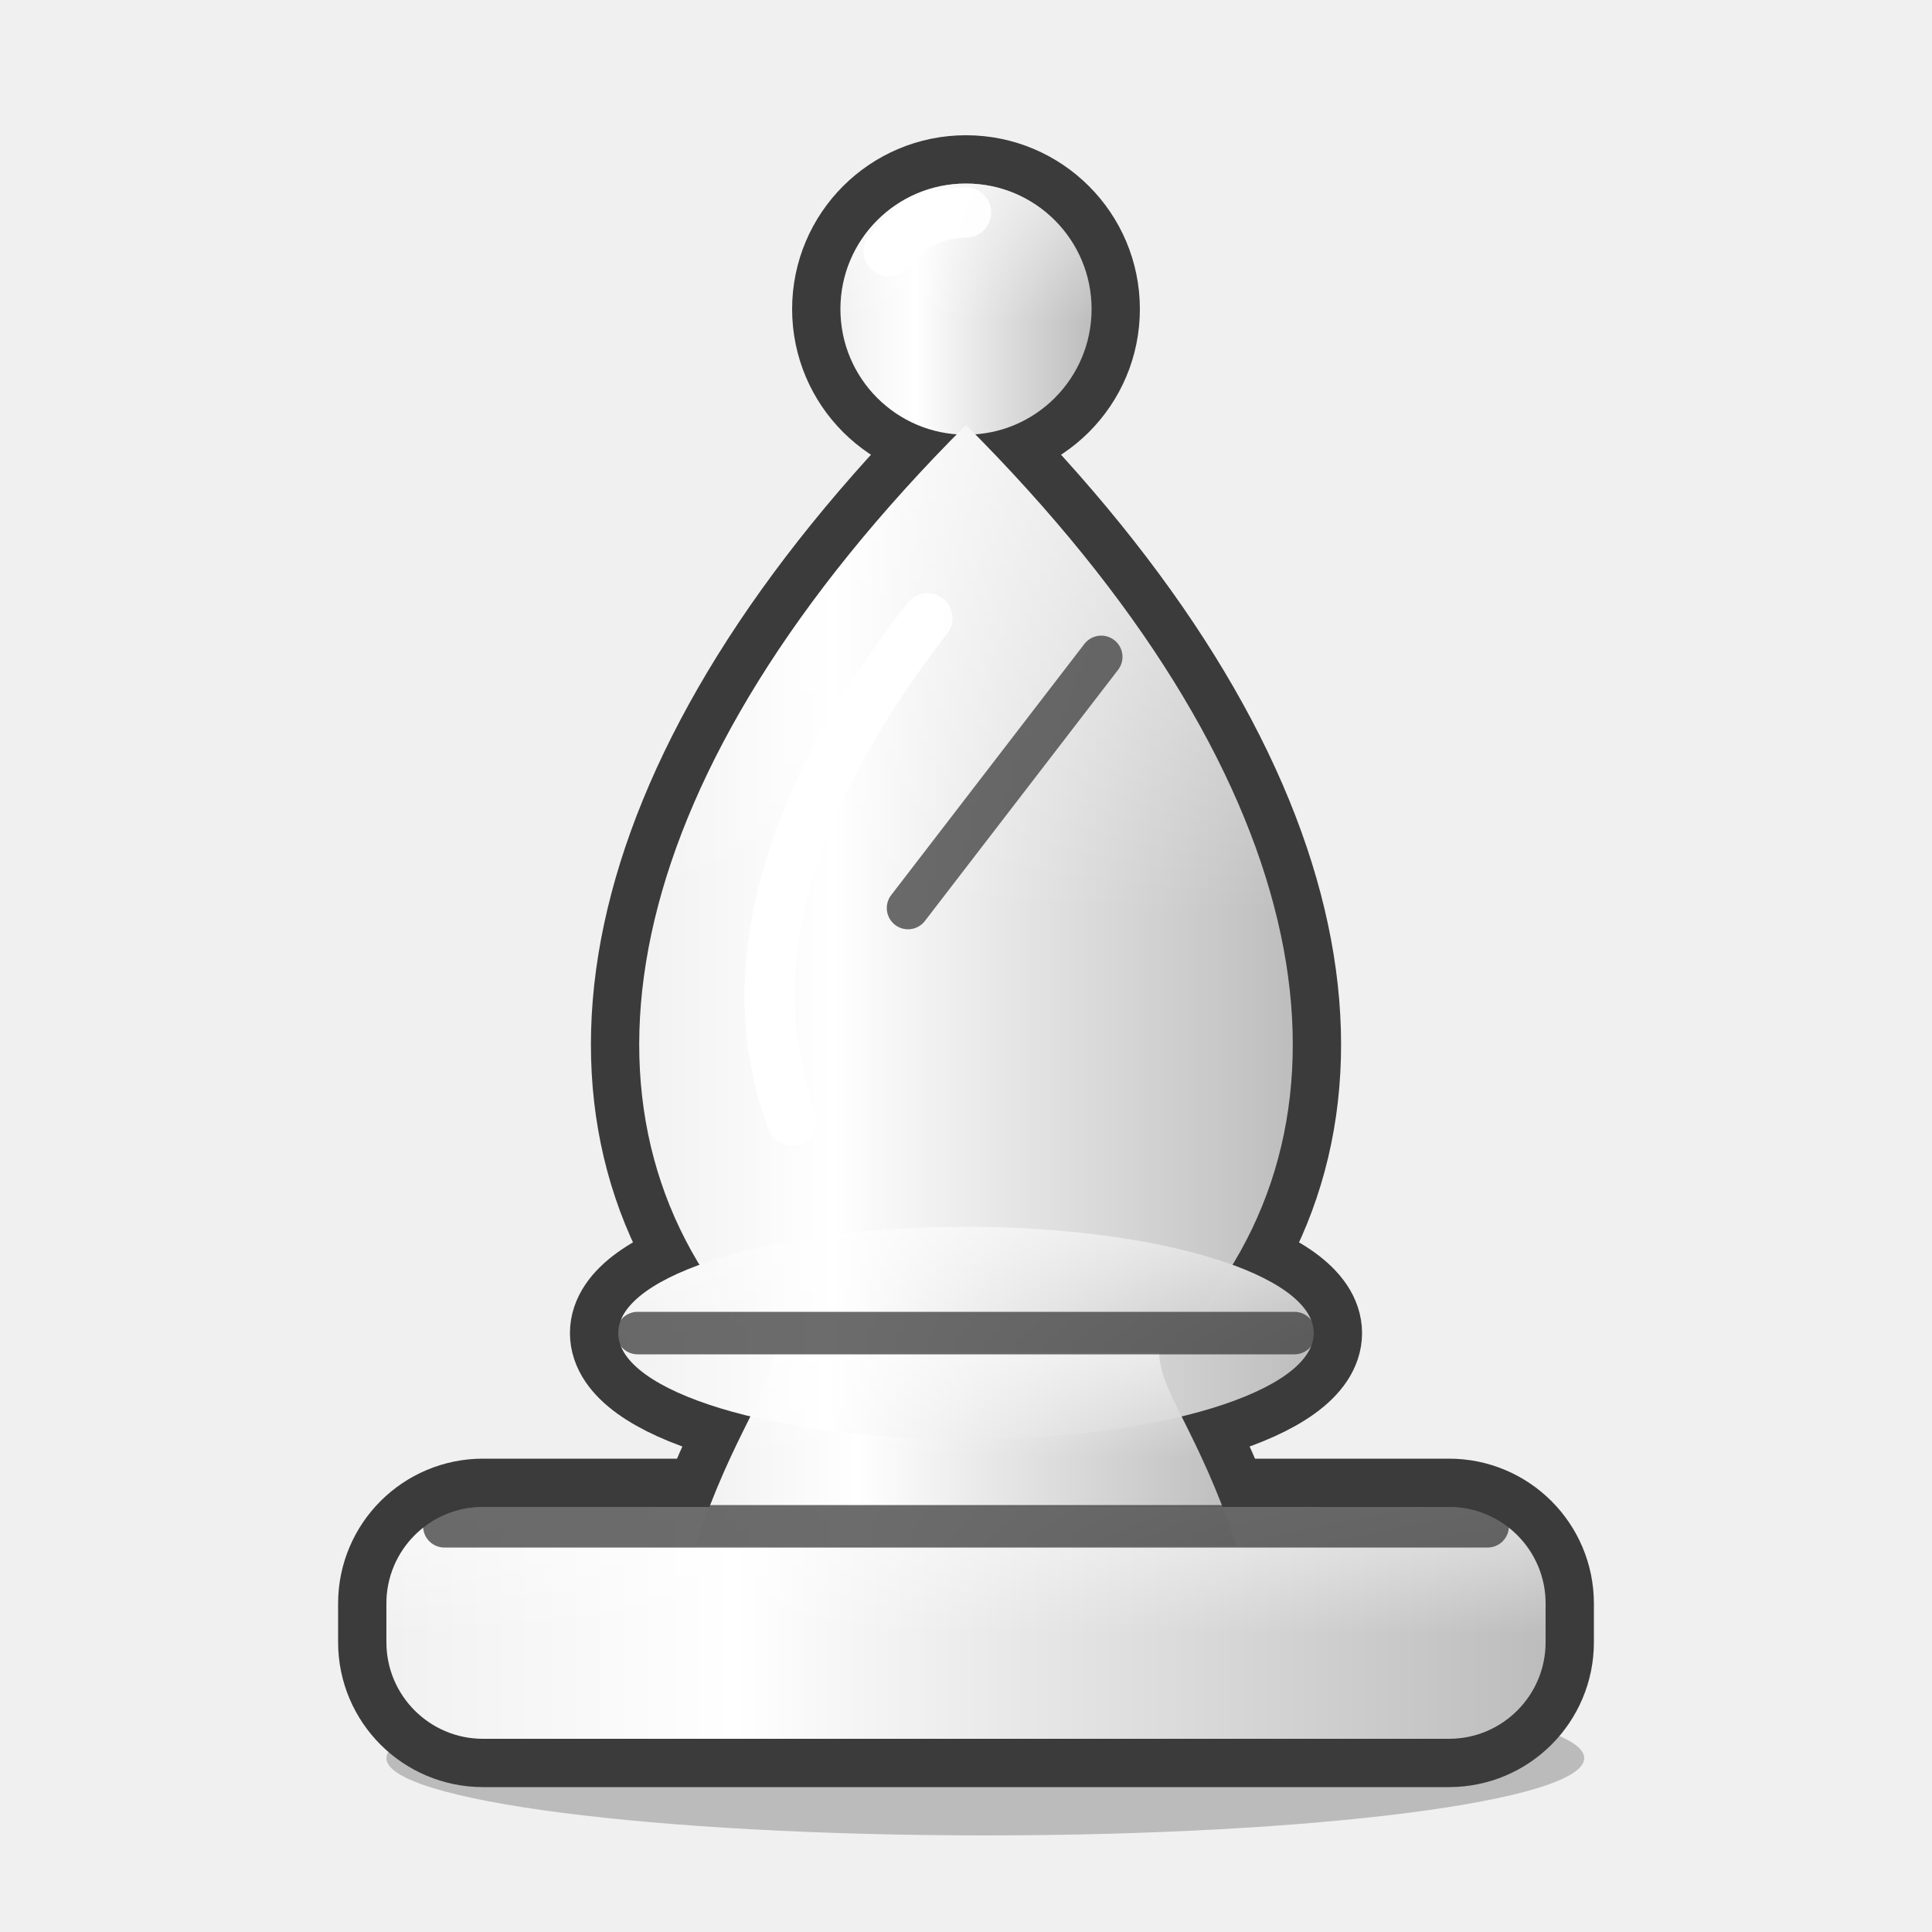
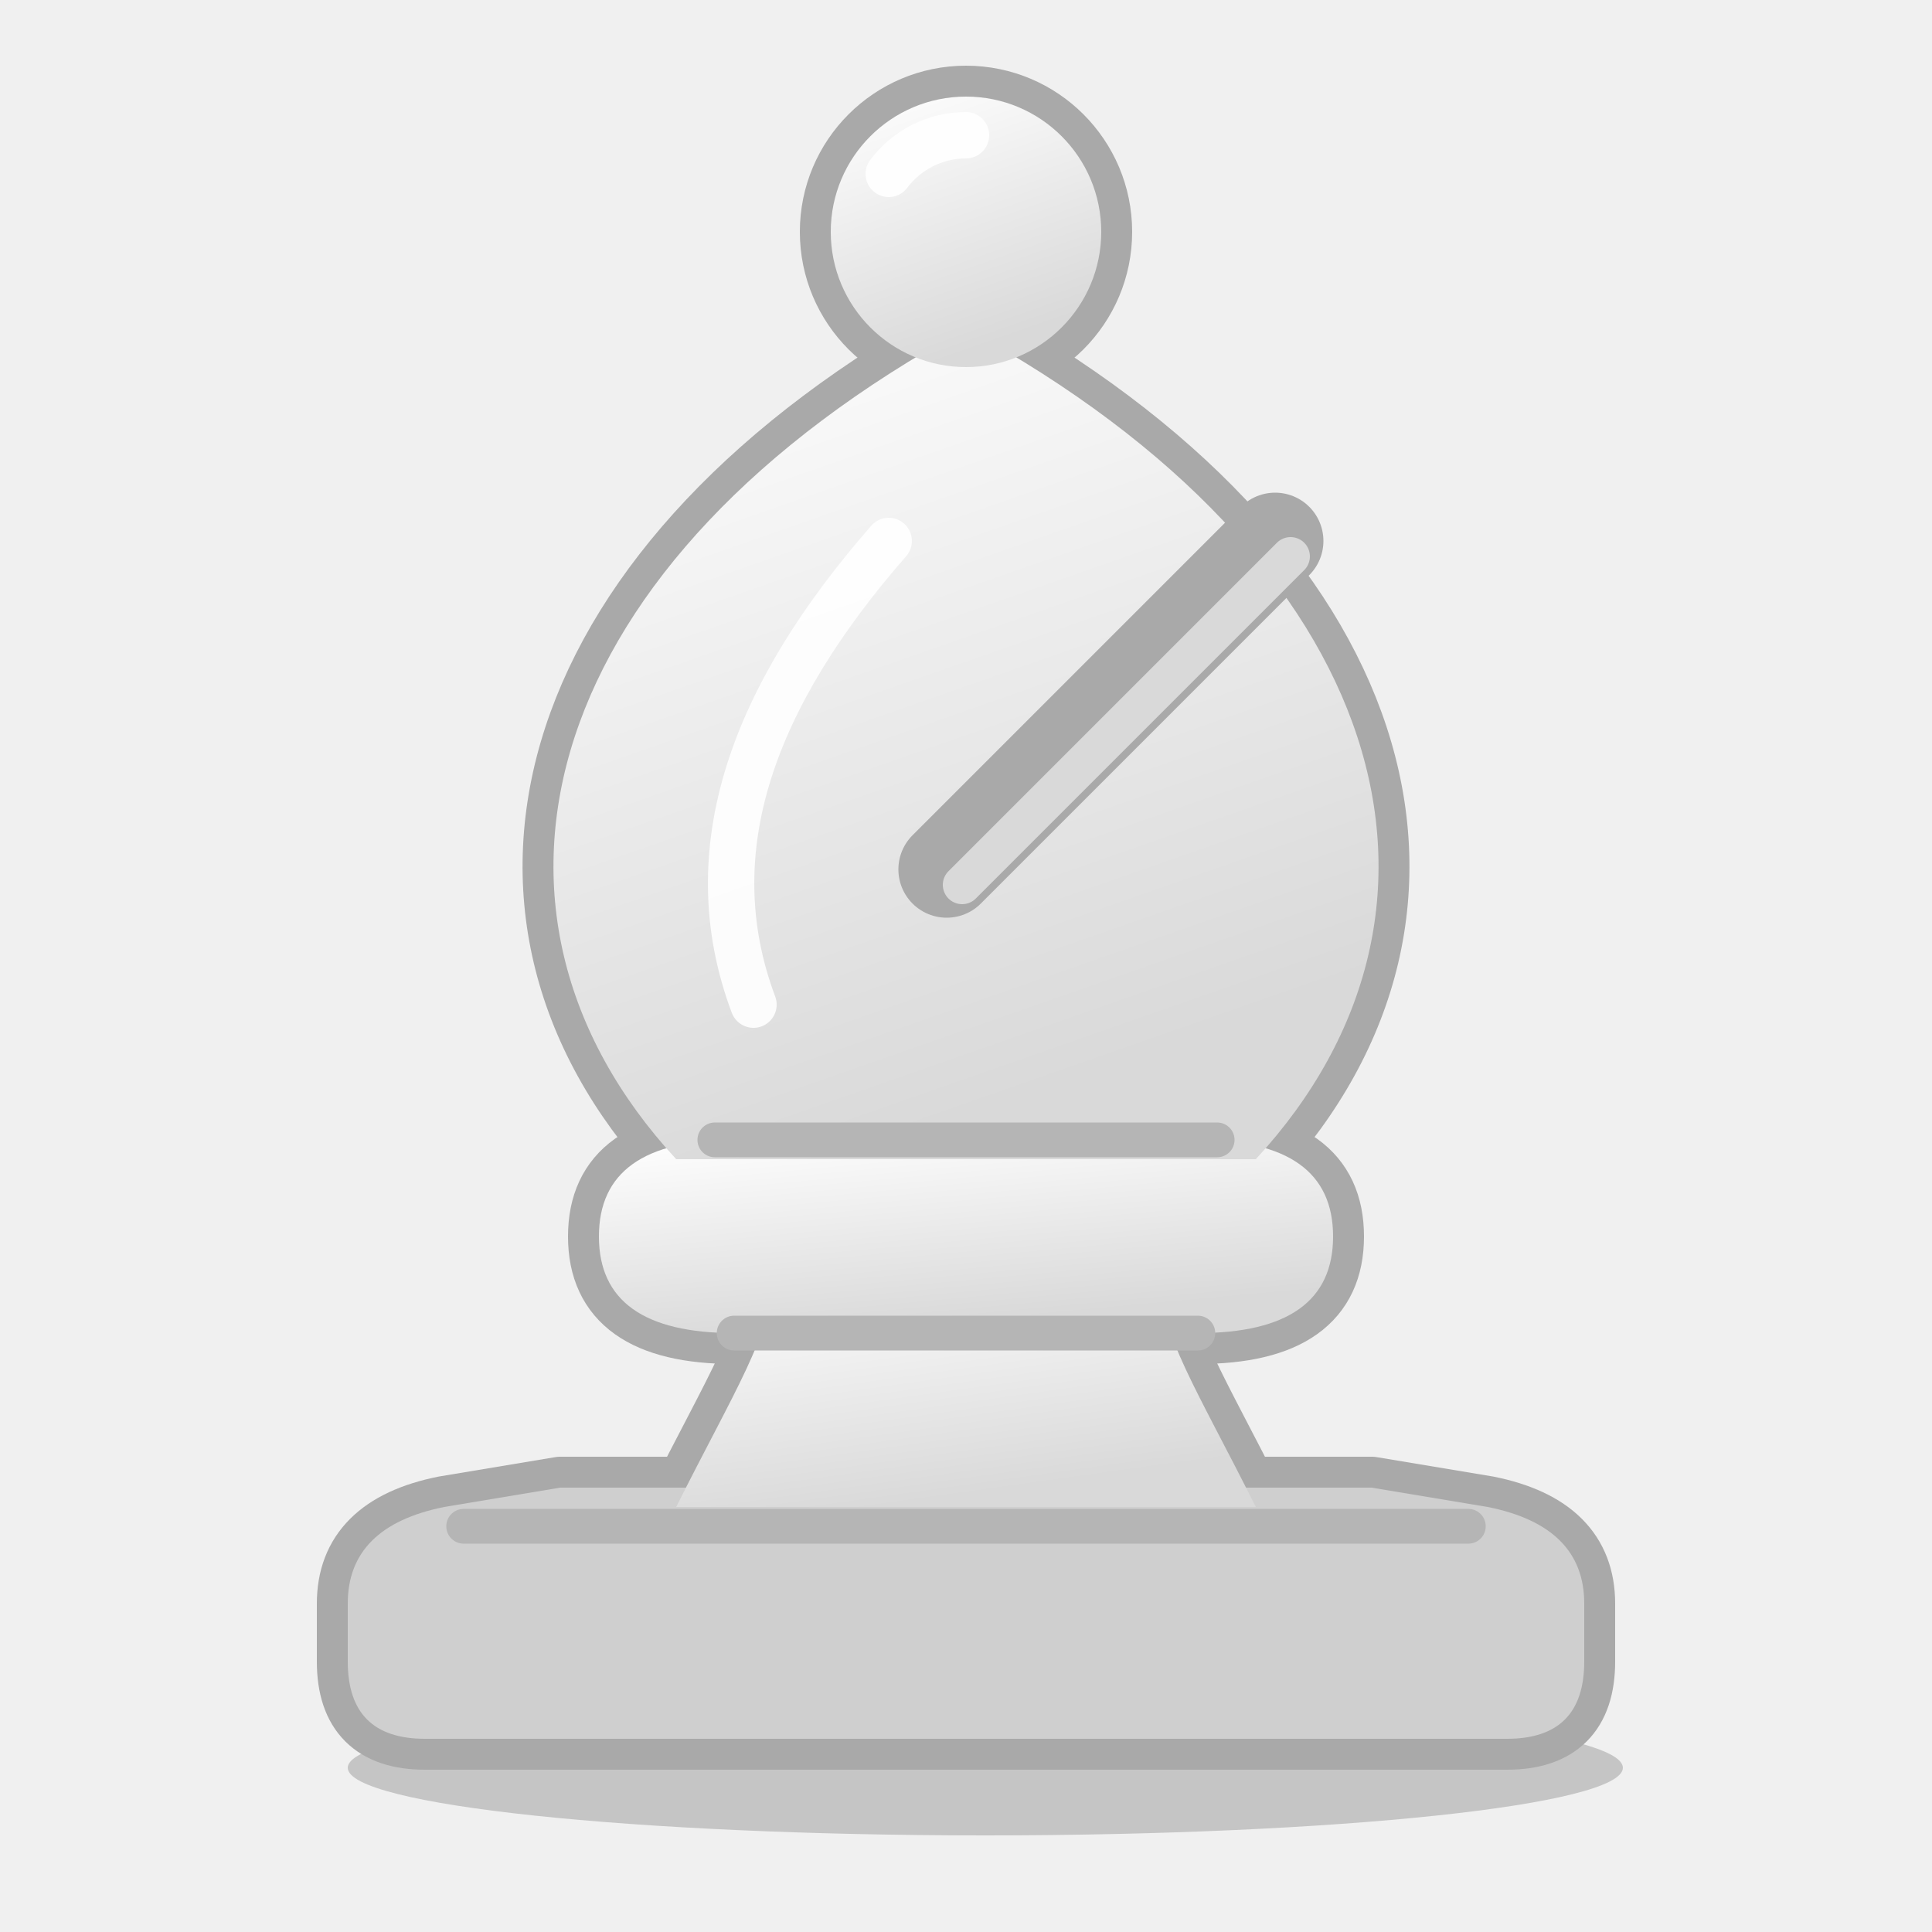
<svg xmlns="http://www.w3.org/2000/svg" viewBox="0 0 100 100">
  <defs>
-     <linearGradient id="neowBb" x1="0" y1="0" x2="1" y2="0">
-       <stop offset="0" stop-color="#f1f1f1" />
-       <stop offset="0.3" stop-color="#ffffff" />
-       <stop offset="1" stop-color="#bdbdbd" />
-     </linearGradient>
-     <linearGradient id="neowBs" x1="0" y1="0" x2="0" y2="1">
-       <stop offset="0" stop-color="#ffffff" stop-opacity="0.55" />
-       <stop offset="0.55" stop-color="#ffffff" stop-opacity="0" />
+     <linearGradient id="neowBb" x1="0" y1="0" x2="0.35" y2="1">
+       <stop offset="0" stop-color="#ffffff" />
+       <stop offset="1" stop-color="#d9d9d9" />
    </linearGradient>
  </defs>
-   <ellipse cx="51" cy="91" rx="31" ry="4" fill="#000" opacity="0.22" />
-   <g fill="#3b3b3b" stroke="#3b3b3b" stroke-width="5" stroke-linejoin="round">
-     <rect x="20" y="78" width="60" height="12" rx="5" />
-     <path d="M36 80 C38 74 40 72 40 70 L60 70 C60 72 62 74 64 80 Z" />
-     <ellipse cx="50" cy="69" rx="18" ry="5.5" />
-     <path d="M38 68 C29 57 32 40 50 22 C68 40 71 57 62 68 Z" />
-     <circle cx="50" cy="16" r="6.5" />
+   <ellipse cx="51" cy="91.5" rx="33" ry="3.5" fill="#000" opacity="0.18" />
+   <g fill="#a9a9a9" stroke="#a9a9a9" stroke-width="3.2" stroke-linejoin="round">
+     <path d="M22 90 H78 Q82 90 82 86 V83 Q82 79 77 78 L71 77 H29 L23 78 Q18 79 18 83 V86 Q18 90 22 90 Z" />
+     <path d="M35 78 C38 72 40 69 40 66 H60 C60 69 62 72 65 78 Z" />
+     <path d="M31 64 Q31 59 38 59 H62 Q69 59 69 64 Q69 69 62 69 H38 Q31 69 31 64 Z" />
+     <path d="M35 60 C23 47 28 29 50 17 C72 29 77 47 65 60 Z" />
+     <circle cx="50" cy="12" r="7" />
+   </g>
+   <g fill="#cfcfcf">
+     <path d="M22 90 H78 Q82 90 82 86 V83 Q82 79 77 78 L71 77 H29 L23 78 Q18 79 18 83 V86 Q18 90 22 90 Z" />
  </g>
  <g fill="url(#neowBb)">
-     <rect x="20" y="78" width="60" height="12" rx="5" />
-     <path d="M36 80 C38 74 40 72 40 70 L60 70 C60 72 62 74 64 80 Z" />
-     <ellipse cx="50" cy="69" rx="18" ry="5.5" />
-     <path d="M38 68 C29 57 32 40 50 22 C68 40 71 57 62 68 Z" />
-     <circle cx="50" cy="16" r="6.5" />
+     <path d="M35 78 C38 72 40 69 40 66 H60 C60 69 62 72 65 78 Z" />
+     <path d="M31 64 Q31 59 38 59 H62 Q69 59 69 64 Q69 69 62 69 H38 Q31 69 31 64 Z" />
+     <path d="M35 60 C23 47 28 29 50 17 C72 29 77 47 65 60 Z" />
+     <circle cx="50" cy="12" r="7" />
  </g>
-   <g fill="url(#neowBs)">
-     <rect x="20" y="78" width="60" height="12" rx="5" />
-     <path d="M36 80 C38 74 40 72 40 70 L60 70 C60 72 62 74 64 80 Z" />
-     <ellipse cx="50" cy="69" rx="18" ry="5.5" />
-     <path d="M38 68 C29 57 32 40 50 22 C68 40 71 57 62 68 Z" />
-     <circle cx="50" cy="16" r="6.5" />
+   <g fill="none" stroke="#b5b5b5" stroke-width="1.8" stroke-linecap="round">
+     <path d="M24 79 H76" />
+     <path d="M38 69 H62" />
+     <path d="M37 59 H63" />
  </g>
-   <g fill="none" stroke="#3b3b3b" stroke-width="2.2" stroke-linecap="round" stroke-opacity="0.75">
-     <path d="M23 79 H77" />
-     <path d="M33 69 H67" />
-     <path d="M57 34 L47 47" />
-   </g>
-   <g fill="#3b3b3b" />
-   <g fill="none" stroke="#ffffff" stroke-opacity="0.95" stroke-width="2.6" stroke-linecap="round">
-     <path d="M41 58 C38 50 41 41 48 32" />
-     <path d="M46 13 A5 5 0 0 1 50 11" />
+   <g fill="#a9a9a9" />
+   <path d="M66 28 L49 45" fill="none" stroke="#a9a9a9" stroke-width="5" stroke-linecap="round" />
+   <path d="M66 28 L49 45" fill="none" stroke="#d9d9d9" stroke-width="2" stroke-linecap="round" transform="translate(0.8 0.8)" />
+   <g fill="none" stroke="#ffffff" stroke-opacity="0.9" stroke-width="2.4" stroke-linecap="round">
+     <path d="M39 52 C36 44 39 36 46 28" />
+     <path d="M46 9 A5 5 0 0 1 50 7" />
  </g>
</svg>
